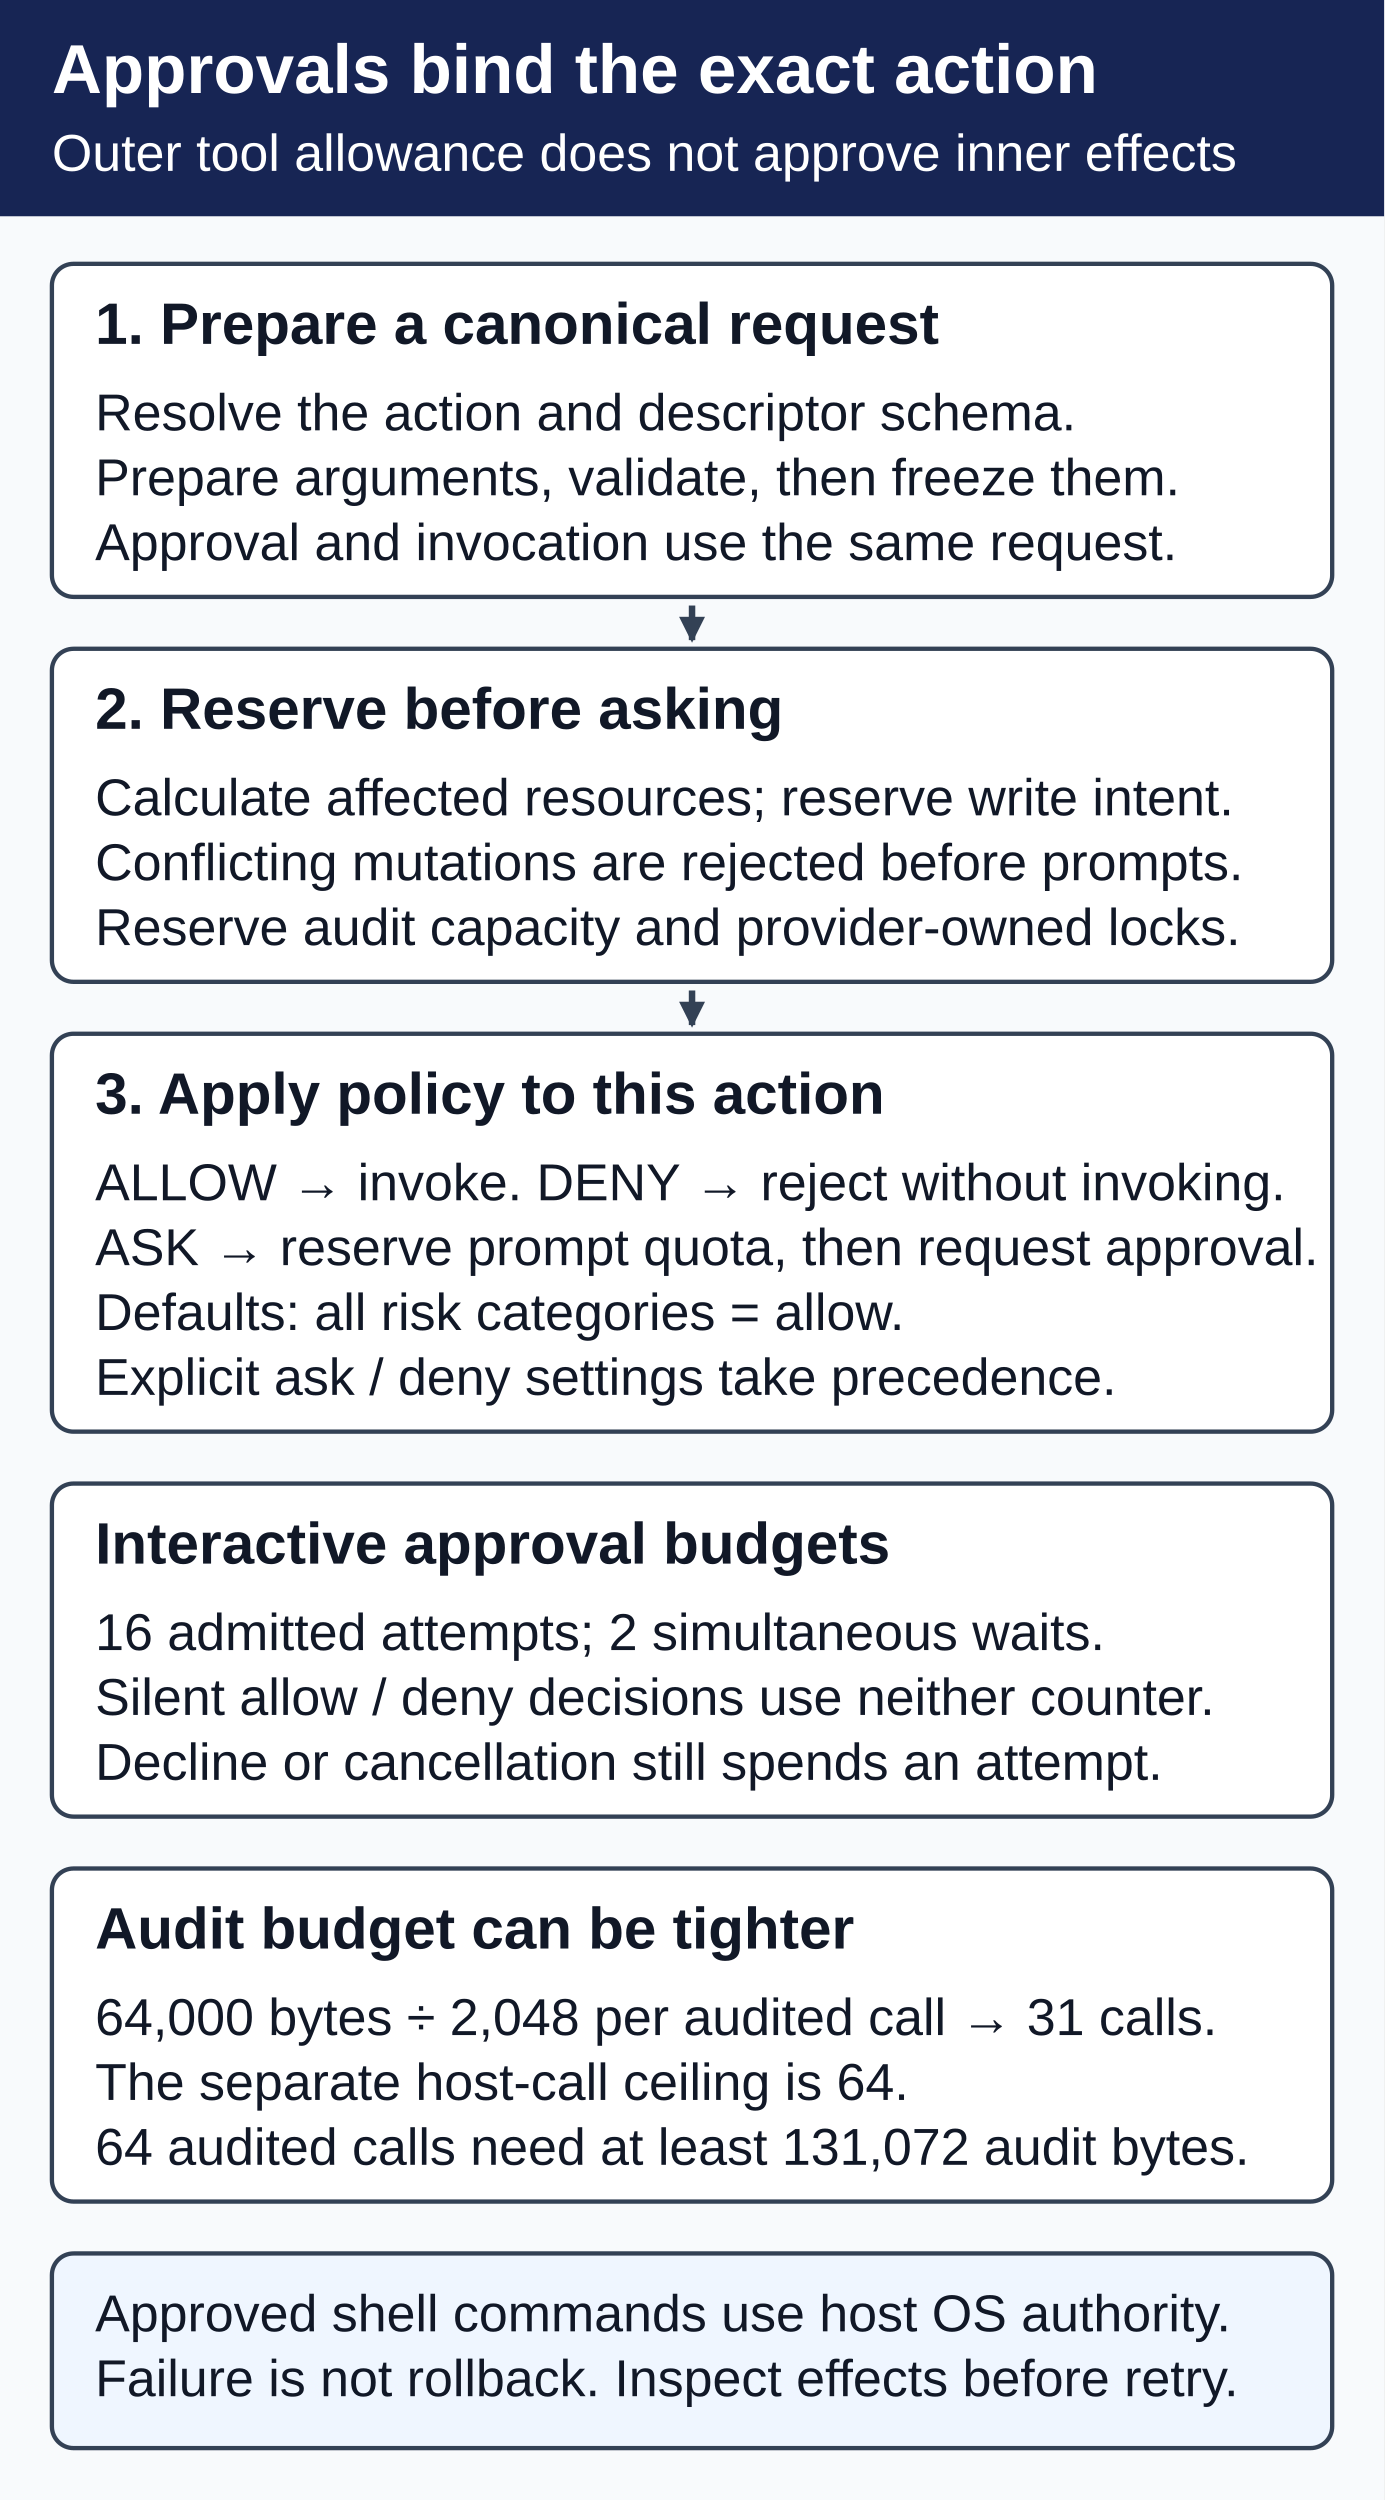
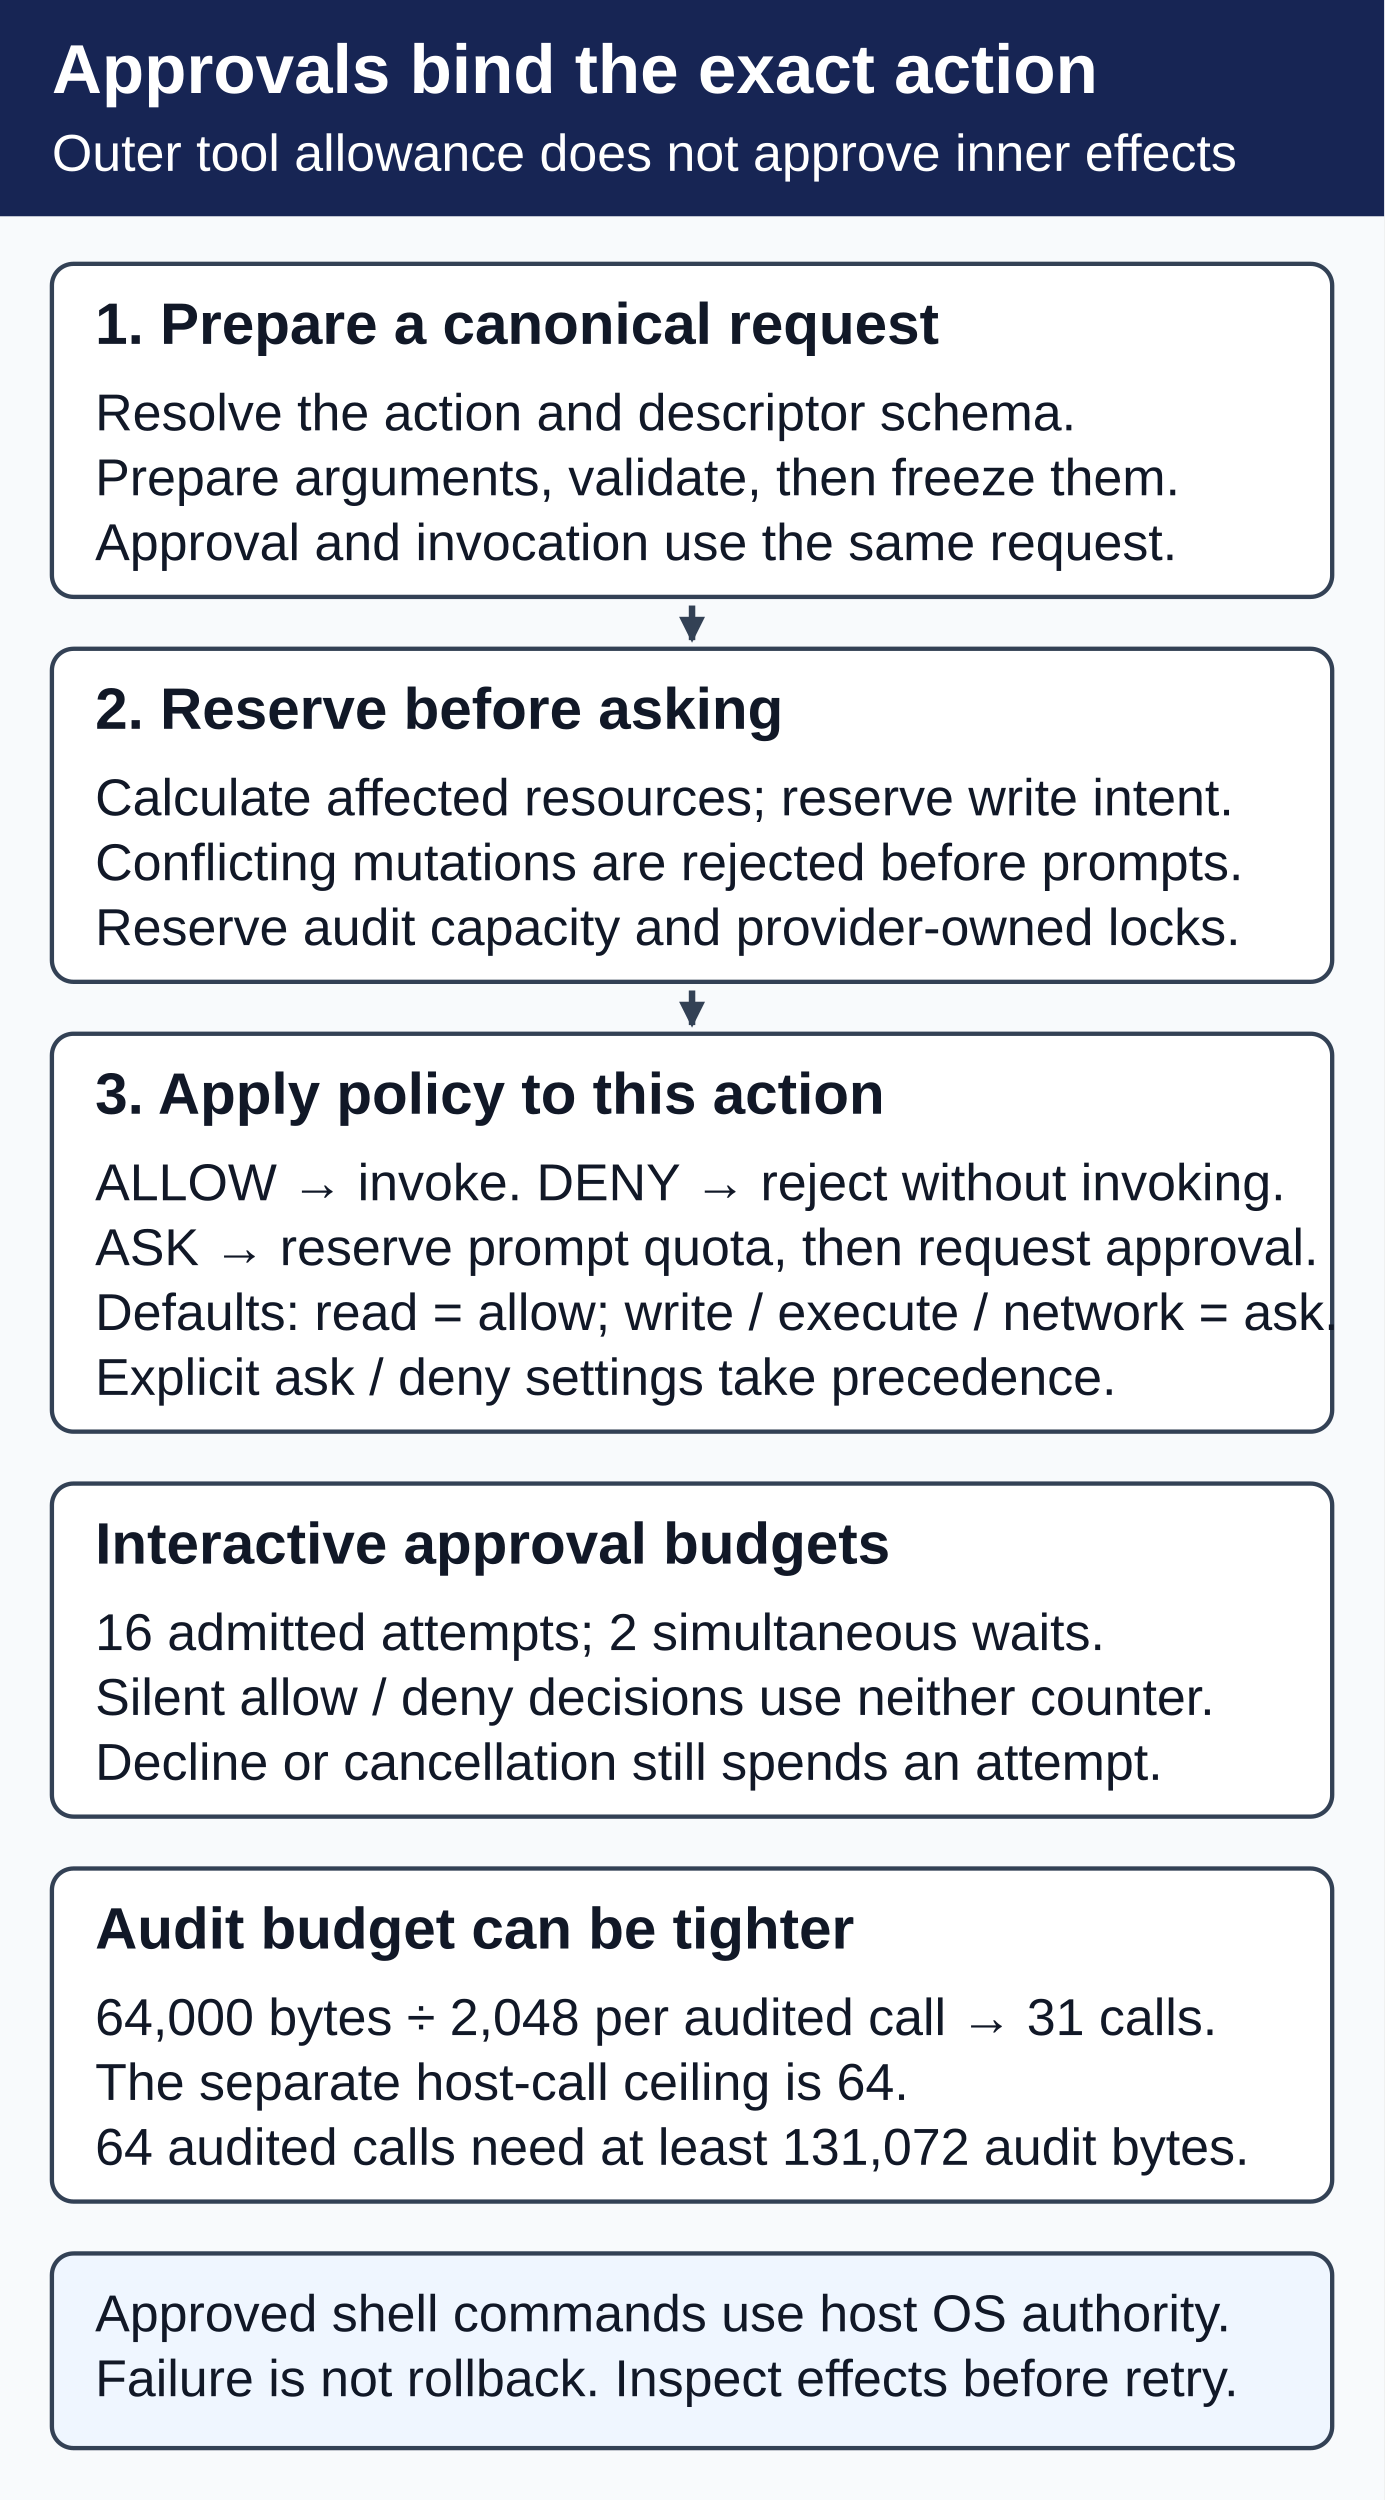
<svg xmlns="http://www.w3.org/2000/svg" width="640" height="1156" viewBox="0 0 640 1156" role="img" aria-labelledby="title desc">
  <defs>
    <marker id="arrow" viewBox="0 0 10 10" refX="9" refY="5" markerWidth="4" markerHeight="4" orient="auto">
      <path d="M0 0 10 5 0 10Z" fill="#334155" />
    </marker>
  </defs>
  <style>
text { font-family:Arial,Helvetica,sans-serif; fill:#111827; }
.title { font-size:32px; font-weight:700; fill:#ffffff; }
.subtitle { font-size:24px; fill:#ffffff; }
.label { font-size:27px; font-weight:700; }
.body { font-size:24px; }
.arrow { stroke:#334155; stroke-width:3; fill:none; marker-end:url(#arrow); }
.connector { stroke:#334155; stroke-width:3; fill:none; }
</style>
  <rect width="640" height="1156" fill="#f8fafc" />
  <rect width="640" height="100" fill="#172554" />
  <text x="24" y="43" class="title">Approvals bind the exact action</text>
  <text x="24" y="79" class="subtitle">Outer tool allowance does not approve inner effects</text>
  <g data-card="true">
    <rect x="24" y="122" width="592" height="154" rx="10" fill="#ffffff" stroke="#334155" stroke-width="2" />
    <text x="44" y="159" class="label">1. Prepare a canonical request</text>
    <text x="44" y="199" class="body">Resolve the action and descriptor schema.</text>
    <text x="44" y="229" class="body">Prepare arguments, validate, then freeze them.</text>
    <text x="44" y="259" class="body">Approval and invocation use the same request.</text>
  </g>
  <path d="M320 280 V296" class="arrow" />
  <g data-card="true">
    <rect x="24" y="300" width="592" height="154" rx="10" fill="#ffffff" stroke="#334155" stroke-width="2" />
    <text x="44" y="337" class="label">2. Reserve before asking</text>
    <text x="44" y="377" class="body">Calculate affected resources; reserve write intent.</text>
    <text x="44" y="407" class="body">Conflicting mutations are rejected before prompts.</text>
    <text x="44" y="437" class="body">Reserve audit capacity and provider-owned locks.</text>
  </g>
  <path d="M320 458 V474" class="arrow" />
  <g data-card="true">
    <rect x="24" y="478" width="592" height="184" rx="10" fill="#ffffff" stroke="#334155" stroke-width="2" />
    <text x="44" y="515" class="label">3. Apply policy to this action</text>
    <text x="44" y="555" class="body">ALLOW → invoke. DENY → reject without invoking.</text>
    <text x="44" y="585" class="body">ASK → reserve prompt quota, then request approval.</text>
-     <text x="44" y="615" class="body">Defaults: all risk categories = allow.</text>
+     <text x="44" y="615" class="body">Defaults: read = allow; write / execute / network = ask.</text>
    <text x="44" y="645" class="body">Explicit ask / deny settings take precedence.</text>
  </g>
  <g data-card="true">
    <rect x="24" y="686" width="592" height="154" rx="10" fill="#ffffff" stroke="#334155" stroke-width="2" />
    <text x="44" y="723" class="label">Interactive approval budgets</text>
    <text x="44" y="763" class="body">16 admitted attempts; 2 simultaneous waits.</text>
    <text x="44" y="793" class="body">Silent allow / deny decisions use neither counter.</text>
    <text x="44" y="823" class="body">Decline or cancellation still spends an attempt.</text>
  </g>
  <g data-card="true">
    <rect x="24" y="864" width="592" height="154" rx="10" fill="#ffffff" stroke="#334155" stroke-width="2" />
    <text x="44" y="901" class="label">Audit budget can be tighter</text>
    <text x="44" y="941" class="body">64,000 bytes ÷ 2,048 per audited call → 31 calls.</text>
    <text x="44" y="971" class="body">The separate host-call ceiling is 64.</text>
    <text x="44" y="1001" class="body">64 audited calls need at least 131,072 audit bytes.</text>
  </g>
  <g data-card="true">
    <rect x="24" y="1042" width="592" height="90" rx="10" fill="#eff6ff" stroke="#334155" stroke-width="2" />
    <text x="44" y="1078" class="body">Approved shell commands use host OS authority.</text>
    <text x="44" y="1108" class="body">Failure is not rollback. Inspect effects before retry.</text>
  </g>
</svg>
